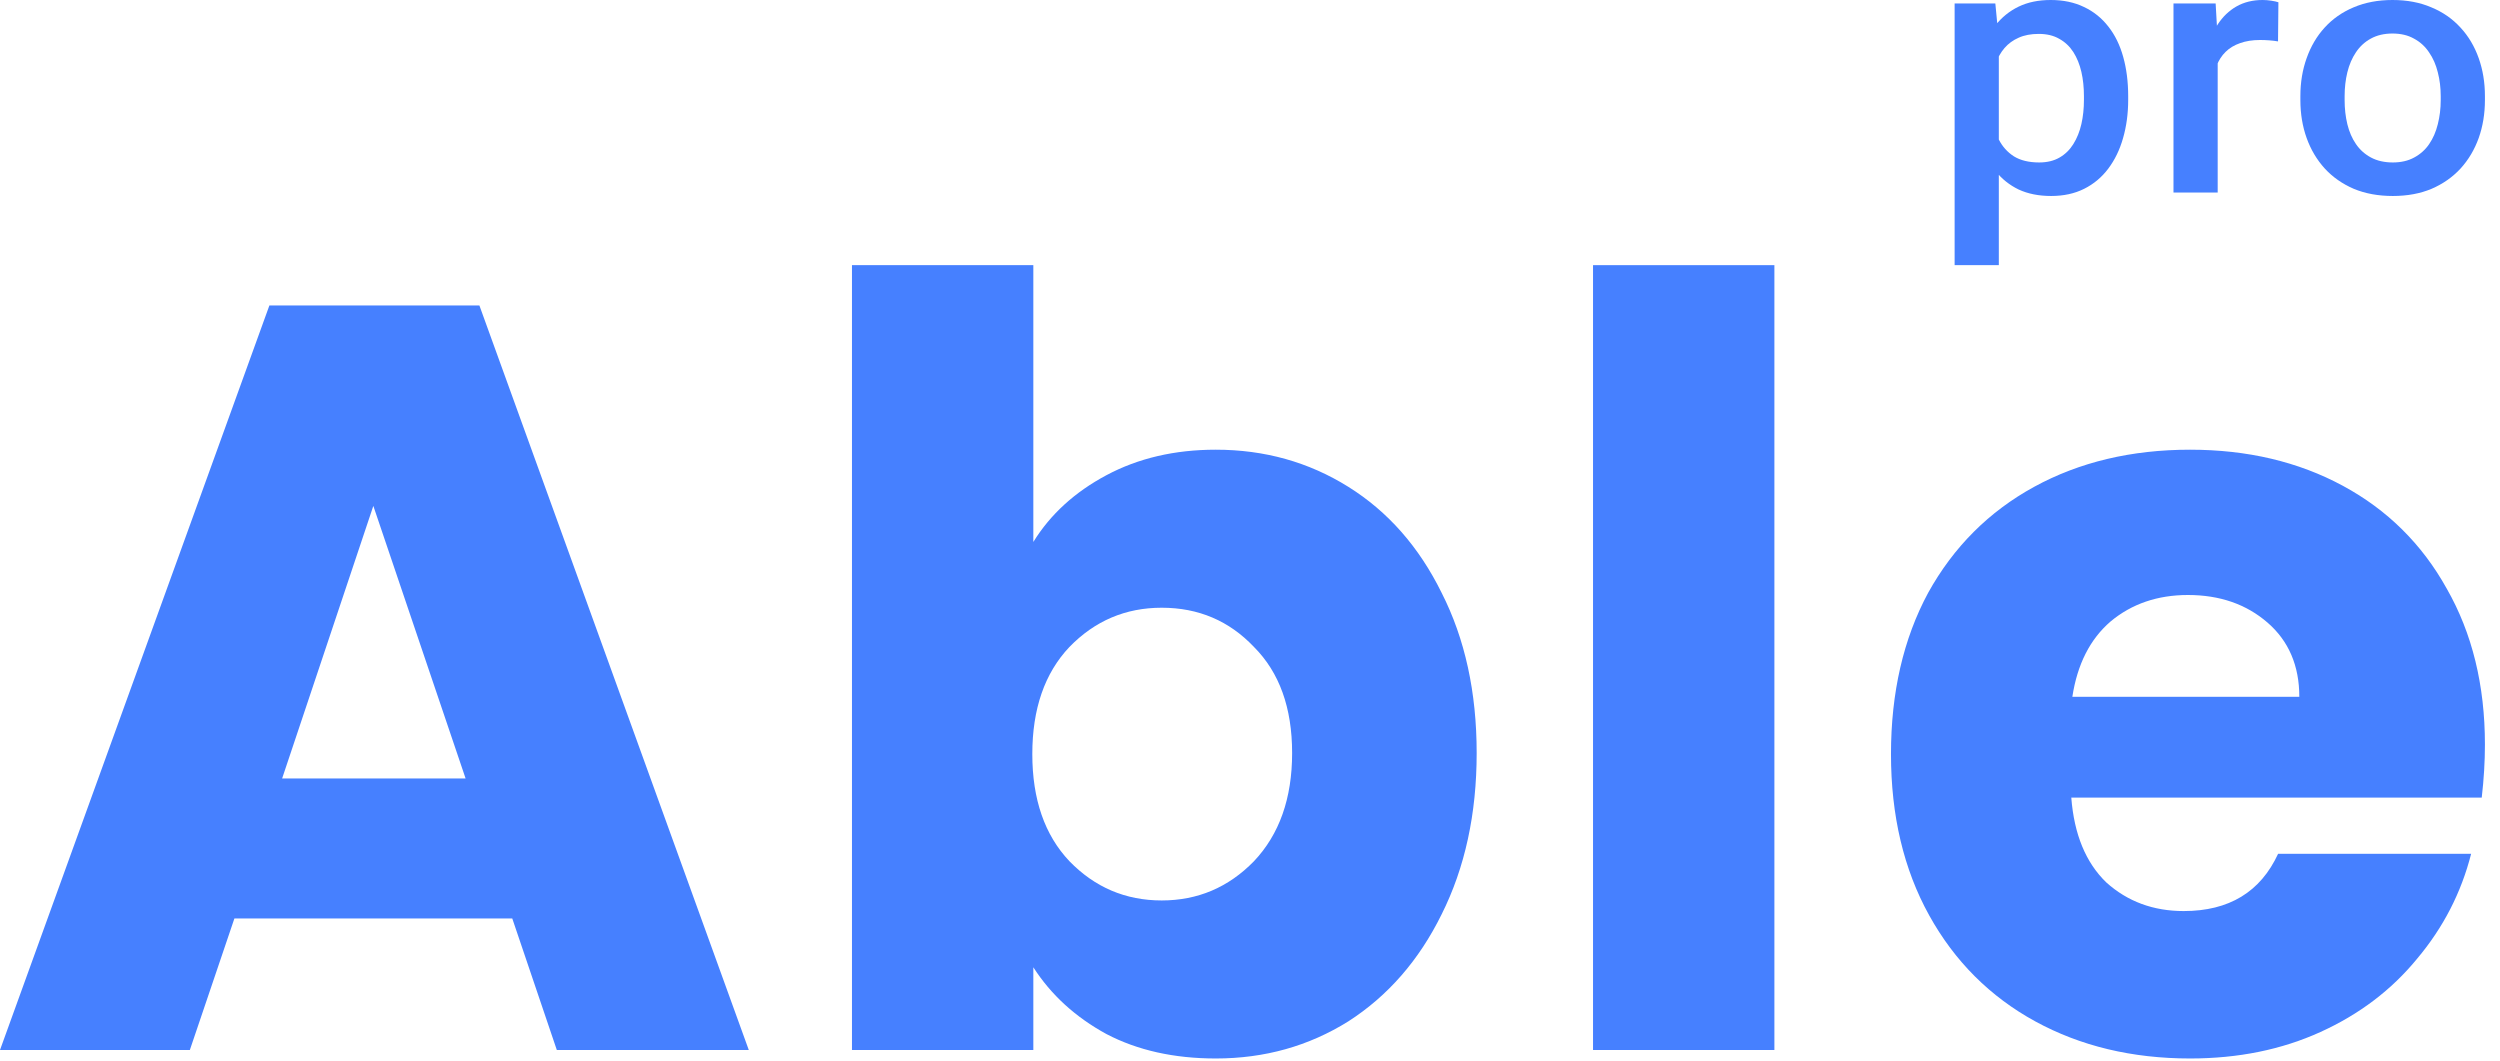
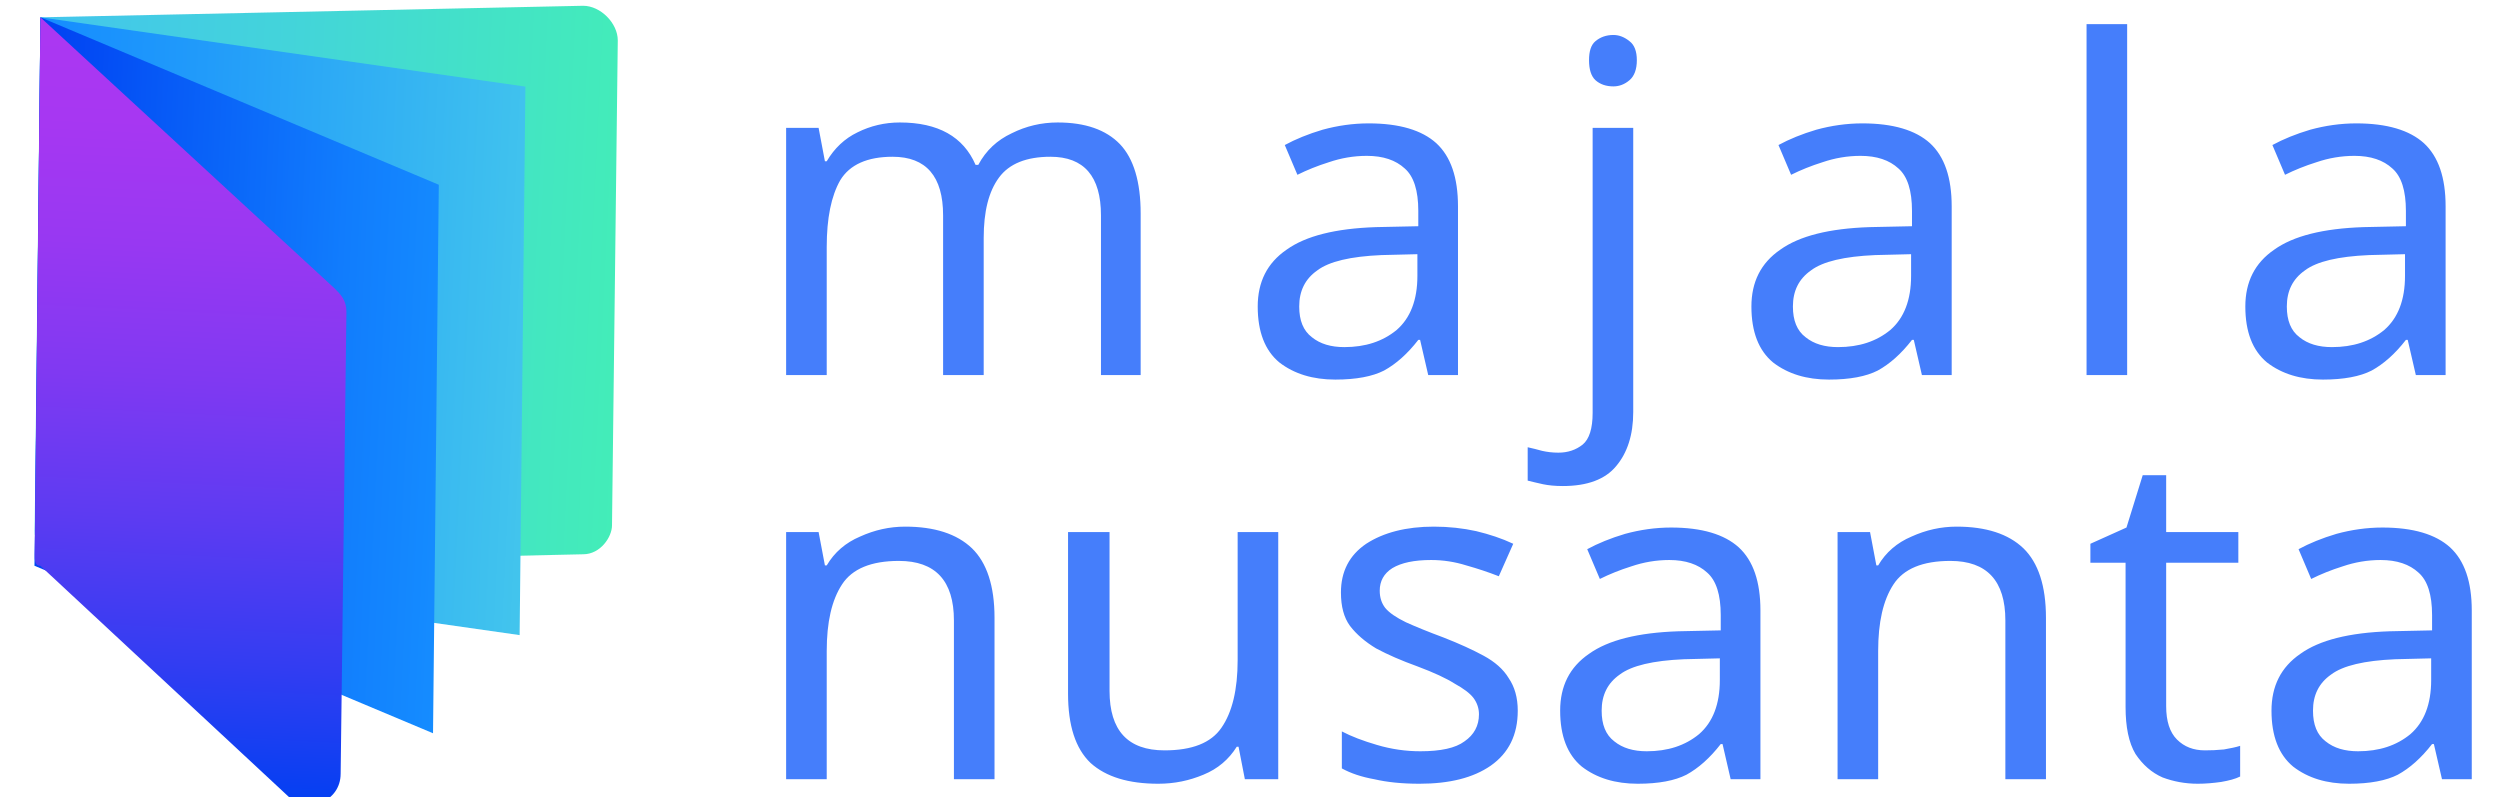
- <svg xmlns="http://www.w3.org/2000/svg" width="66" height="28" viewBox="0 0 66 28" fill="none">
-   <path d="M52.769 1.051V7H51.602V0.092H52.677L52.769 1.051ZM56.184 2.541V2.638C56.184 3 56.138 3.337 56.048 3.648C55.961 3.955 55.83 4.224 55.656 4.455C55.485 4.682 55.273 4.859 55.021 4.985C54.77 5.111 54.479 5.174 54.15 5.174C53.824 5.174 53.538 5.117 53.292 5.003C53.05 4.886 52.845 4.722 52.677 4.51C52.51 4.298 52.374 4.049 52.271 3.763C52.17 3.474 52.099 3.157 52.057 2.813V2.439C52.099 2.074 52.17 1.742 52.271 1.443C52.374 1.145 52.51 0.888 52.677 0.673C52.845 0.458 53.05 0.292 53.292 0.175C53.535 0.058 53.817 0 54.14 0C54.469 0 54.761 0.061 55.016 0.184C55.272 0.304 55.486 0.477 55.66 0.701C55.835 0.922 55.966 1.19 56.053 1.503C56.14 1.814 56.184 2.16 56.184 2.541ZM55.016 2.638V2.541C55.016 2.31 54.994 2.097 54.949 1.9C54.903 1.7 54.832 1.525 54.736 1.374C54.639 1.224 54.514 1.107 54.363 1.024C54.214 0.938 54.035 0.895 53.825 0.895C53.618 0.895 53.441 0.928 53.292 0.996C53.144 1.061 53.02 1.151 52.919 1.268C52.819 1.385 52.742 1.522 52.687 1.679C52.632 1.832 52.593 2 52.571 2.181V3.076C52.61 3.297 52.676 3.5 52.769 3.684C52.863 3.869 52.995 4.016 53.166 4.127C53.341 4.235 53.564 4.289 53.835 4.289C54.045 4.289 54.224 4.245 54.372 4.159C54.521 4.073 54.642 3.955 54.736 3.804C54.832 3.651 54.903 3.474 54.949 3.274C54.994 3.074 55.016 2.862 55.016 2.638Z" fill="#4680FF" />
-   <path d="M58.547 1.042V5.082H57.38V0.092H58.493L58.547 1.042ZM60.15 0.06L60.14 1.093C60.069 1.081 59.991 1.071 59.907 1.065C59.827 1.059 59.746 1.056 59.665 1.056C59.465 1.056 59.289 1.084 59.137 1.139C58.986 1.191 58.858 1.268 58.755 1.37C58.655 1.468 58.577 1.588 58.522 1.729C58.468 1.871 58.435 2.029 58.425 2.204L58.159 2.223C58.159 1.909 58.191 1.619 58.256 1.351C58.321 1.084 58.417 0.848 58.547 0.646C58.679 0.443 58.844 0.284 59.041 0.171C59.241 0.057 59.472 0 59.733 0C59.804 0 59.88 0.006 59.961 0.018C60.045 0.031 60.108 0.045 60.15 0.06Z" fill="#4680FF" />
-   <path d="M60.73 2.642V2.536C60.73 2.177 60.785 1.843 60.895 1.536C61.005 1.225 61.163 0.956 61.37 0.729C61.58 0.498 61.835 0.32 62.135 0.194C62.438 0.065 62.781 0 63.161 0C63.546 0 63.888 0.065 64.188 0.194C64.492 0.32 64.748 0.498 64.958 0.729C65.168 0.956 65.328 1.225 65.438 1.536C65.547 1.843 65.602 2.177 65.602 2.536V2.642C65.602 3.002 65.547 3.336 65.438 3.643C65.328 3.95 65.168 4.219 64.958 4.45C64.748 4.677 64.493 4.856 64.193 4.985C63.893 5.111 63.552 5.174 63.171 5.174C62.787 5.174 62.443 5.111 62.14 4.985C61.84 4.856 61.584 4.677 61.375 4.45C61.165 4.219 61.005 3.95 60.895 3.643C60.785 3.336 60.73 3.002 60.73 2.642ZM61.898 2.536V2.642C61.898 2.867 61.922 3.079 61.97 3.279C62.019 3.478 62.094 3.654 62.198 3.804C62.301 3.955 62.434 4.073 62.595 4.159C62.756 4.245 62.949 4.289 63.171 4.289C63.388 4.289 63.575 4.245 63.733 4.159C63.894 4.073 64.027 3.955 64.13 3.804C64.233 3.654 64.309 3.478 64.358 3.279C64.409 3.079 64.435 2.867 64.435 2.642V2.536C64.435 2.315 64.409 2.106 64.358 1.909C64.309 1.709 64.232 1.532 64.125 1.379C64.022 1.225 63.89 1.105 63.728 1.019C63.57 0.93 63.381 0.885 63.161 0.885C62.942 0.885 62.752 0.93 62.59 1.019C62.432 1.105 62.301 1.225 62.198 1.379C62.094 1.532 62.019 1.709 61.97 1.909C61.922 2.106 61.898 2.315 61.898 2.536Z" fill="#4680FF" />
-   <path d="M13.524 24.248H6.188L5.012 27.72H0L7.112 8.064H12.656L19.768 27.72H14.7L13.524 24.248ZM12.292 20.552L9.856 13.356L7.448 20.552H12.292Z" fill="#4680FF" />
-   <path d="M27.28 14.308C27.729 13.58 28.372 12.992 29.212 12.544C30.052 12.096 31.014 11.872 32.096 11.872C33.385 11.872 34.551 12.199 35.596 12.852C36.642 13.505 37.463 14.439 38.06 15.652C38.676 16.865 38.984 18.275 38.984 19.88C38.984 21.485 38.676 22.904 38.06 24.136C37.463 25.349 36.642 26.292 35.596 26.964C34.551 27.617 33.385 27.944 32.096 27.944C30.995 27.944 30.034 27.729 29.212 27.3C28.391 26.852 27.747 26.264 27.28 25.536V27.72H22.492V7H27.28V14.308ZM34.112 19.88C34.112 18.685 33.776 17.752 33.105 17.08C32.451 16.389 31.639 16.044 30.669 16.044C29.716 16.044 28.904 16.389 28.233 17.08C27.579 17.771 27.253 18.713 27.253 19.908C27.253 21.103 27.579 22.045 28.233 22.736C28.904 23.427 29.716 23.772 30.669 23.772C31.62 23.772 32.432 23.427 33.105 22.736C33.776 22.027 34.112 21.075 34.112 19.88Z" fill="#4680FF" />
-   <path d="M46.844 7V27.72H42.056V7H46.844Z" fill="#4680FF" />
-   <path d="M65.602 19.656C65.602 20.104 65.574 20.571 65.518 21.056H54.682C54.757 22.027 55.065 22.773 55.606 23.296C56.166 23.8 56.848 24.052 57.65 24.052C58.845 24.052 59.676 23.548 60.142 22.54H65.238C64.977 23.567 64.501 24.491 63.81 25.312C63.138 26.133 62.289 26.777 61.262 27.244C60.236 27.711 59.088 27.944 57.818 27.944C56.288 27.944 54.925 27.617 53.73 26.964C52.536 26.311 51.602 25.377 50.93 24.164C50.258 22.951 49.922 21.532 49.922 19.908C49.922 18.284 50.249 16.865 50.902 15.652C51.574 14.439 52.508 13.505 53.702 12.852C54.897 12.199 56.269 11.872 57.818 11.872C59.33 11.872 60.674 12.189 61.85 12.824C63.026 13.459 63.941 14.364 64.594 15.54C65.266 16.716 65.602 18.088 65.602 19.656ZM60.702 18.396C60.702 17.575 60.422 16.921 59.862 16.436C59.302 15.951 58.602 15.708 57.762 15.708C56.96 15.708 56.278 15.941 55.718 16.408C55.177 16.875 54.841 17.537 54.71 18.396H60.702Z" fill="#4680FF" />
+ <svg xmlns="http://www.w3.org/2000/svg" version="1.1" id="Layer_1" x="0px" y="0px" viewBox="0 0 43.3 13.8" style="enable-background:new 0 0 43.3 13.8;" xml:space="preserve">
+   <style type="text/css">
+ 	.st0{fill:url(#SVGID_1_);}
+ 	.st1{fill:url(#SVGID_2_);}
+ 	.st2{fill:url(#SVGID_3_);}
+ 	.st3{fill:url(#SVGID_4_);}
+ 	.st4{fill:#457EFB;}
+ 	.st5{font-family:'BebasNeueBold';}
+ 	.st6{font-size:8px;}
+ 	.st7{letter-spacing:1;}
+ </style>
+   <g>
+     <linearGradient id="SVGID_1_" gradientUnits="userSpaceOnUse" x1="0.395" y1="4.635" x2="10.746" y2="4.635" gradientTransform="matrix(0.9988 4.862728e-02 -4.862728e-02 0.9988 0.3114 -9.105364e-03)">
+       <stop offset="0" style="stop-color:#43C5ED" />
+       <stop offset="0.418" style="stop-color:#43D4DA" />
+       <stop offset="1" style="stop-color:#43EDB8" />
+     </linearGradient>
+     <path class="st0" d="M0.7,0.3L0.6,9.2c0,0.3,0.3,0.6,0.6,0.6l8.9-0.2c0.3,0,0.5-0.3,0.5-0.5l0.1-8.4c0-0.3-0.3-0.6-0.6-0.6L0.7,0.3   " />
+     <linearGradient id="SVGID_2_" gradientUnits="userSpaceOnUse" x1="0.395" y1="5.401" x2="9.258" y2="5.401" gradientTransform="matrix(0.9988 4.862728e-02 -4.862728e-02 0.9988 0.3114 -9.105364e-03)">
+       <stop offset="0" style="stop-color:#158CFF" />
+       <stop offset="0.323" style="stop-color:#219BFA" />
+       <stop offset="0.936" style="stop-color:#3FC1EE" />
+       <stop offset="1" style="stop-color:#43C5ED" />
+     </linearGradient>
+     <polyline class="st1" points="0.7,0.3 0.6,9.8 9,11 9.1,1.5 0.7,0.3  " />
+     <linearGradient id="SVGID_3_" gradientUnits="userSpaceOnUse" x1="0.395" y1="6.314" x2="7.779" y2="6.314" gradientTransform="matrix(0.9988 4.862728e-02 -4.862728e-02 0.9988 0.3114 -9.105364e-03)">
+       <stop offset="0" style="stop-color:#0040F2" />
+       <stop offset="0.263" style="stop-color:#0657F6" />
+       <stop offset="0.746" style="stop-color:#117DFD" />
+       <stop offset="1" style="stop-color:#158CFF" />
+     </linearGradient>
+     <polyline class="st2" points="0.7,0.3 0.6,9.8 7.5,12.7 7.6,3.2 0.7,0.3  " />
+     <linearGradient id="SVGID_4_" gradientUnits="userSpaceOnUse" x1="3.33" y1="13.822" x2="3.33" y2="0.257" gradientTransform="matrix(0.9988 4.862728e-02 -4.862728e-02 0.9988 0.3114 -9.105364e-03)">
+       <stop offset="0" style="stop-color:#0040F2" />
+       <stop offset="0.181" style="stop-color:#323DF2" />
+       <stop offset="0.367" style="stop-color:#5D3BF2" />
+       <stop offset="0.546" style="stop-color:#8039F2" />
+       <stop offset="0.716" style="stop-color:#9838F2" />
+       <stop offset="0.872" style="stop-color:#A737F2" />
+       <stop offset="1" style="stop-color:#AC37F2" />
+     </linearGradient>
+     <path class="st3" d="M0.7,0.3L0.6,9.6c0,0.1,0,0.2,0.1,0.2l4.3,4c0.3,0.3,0.9,0.1,0.9-0.4l0.1-8c0-0.2-0.1-0.3-0.2-0.4L0.7,0.3" />
+   </g>
+   <text transform="matrix(1 0 0 1 12.9282 6.4963)">
+     <tspan x="0" y="0" class="st4 st5 st6 st7">majalah </tspan>
+     <tspan x="0" y="7" class="st4 st5 st6">nusantara</tspan>
+   </text>
</svg>
